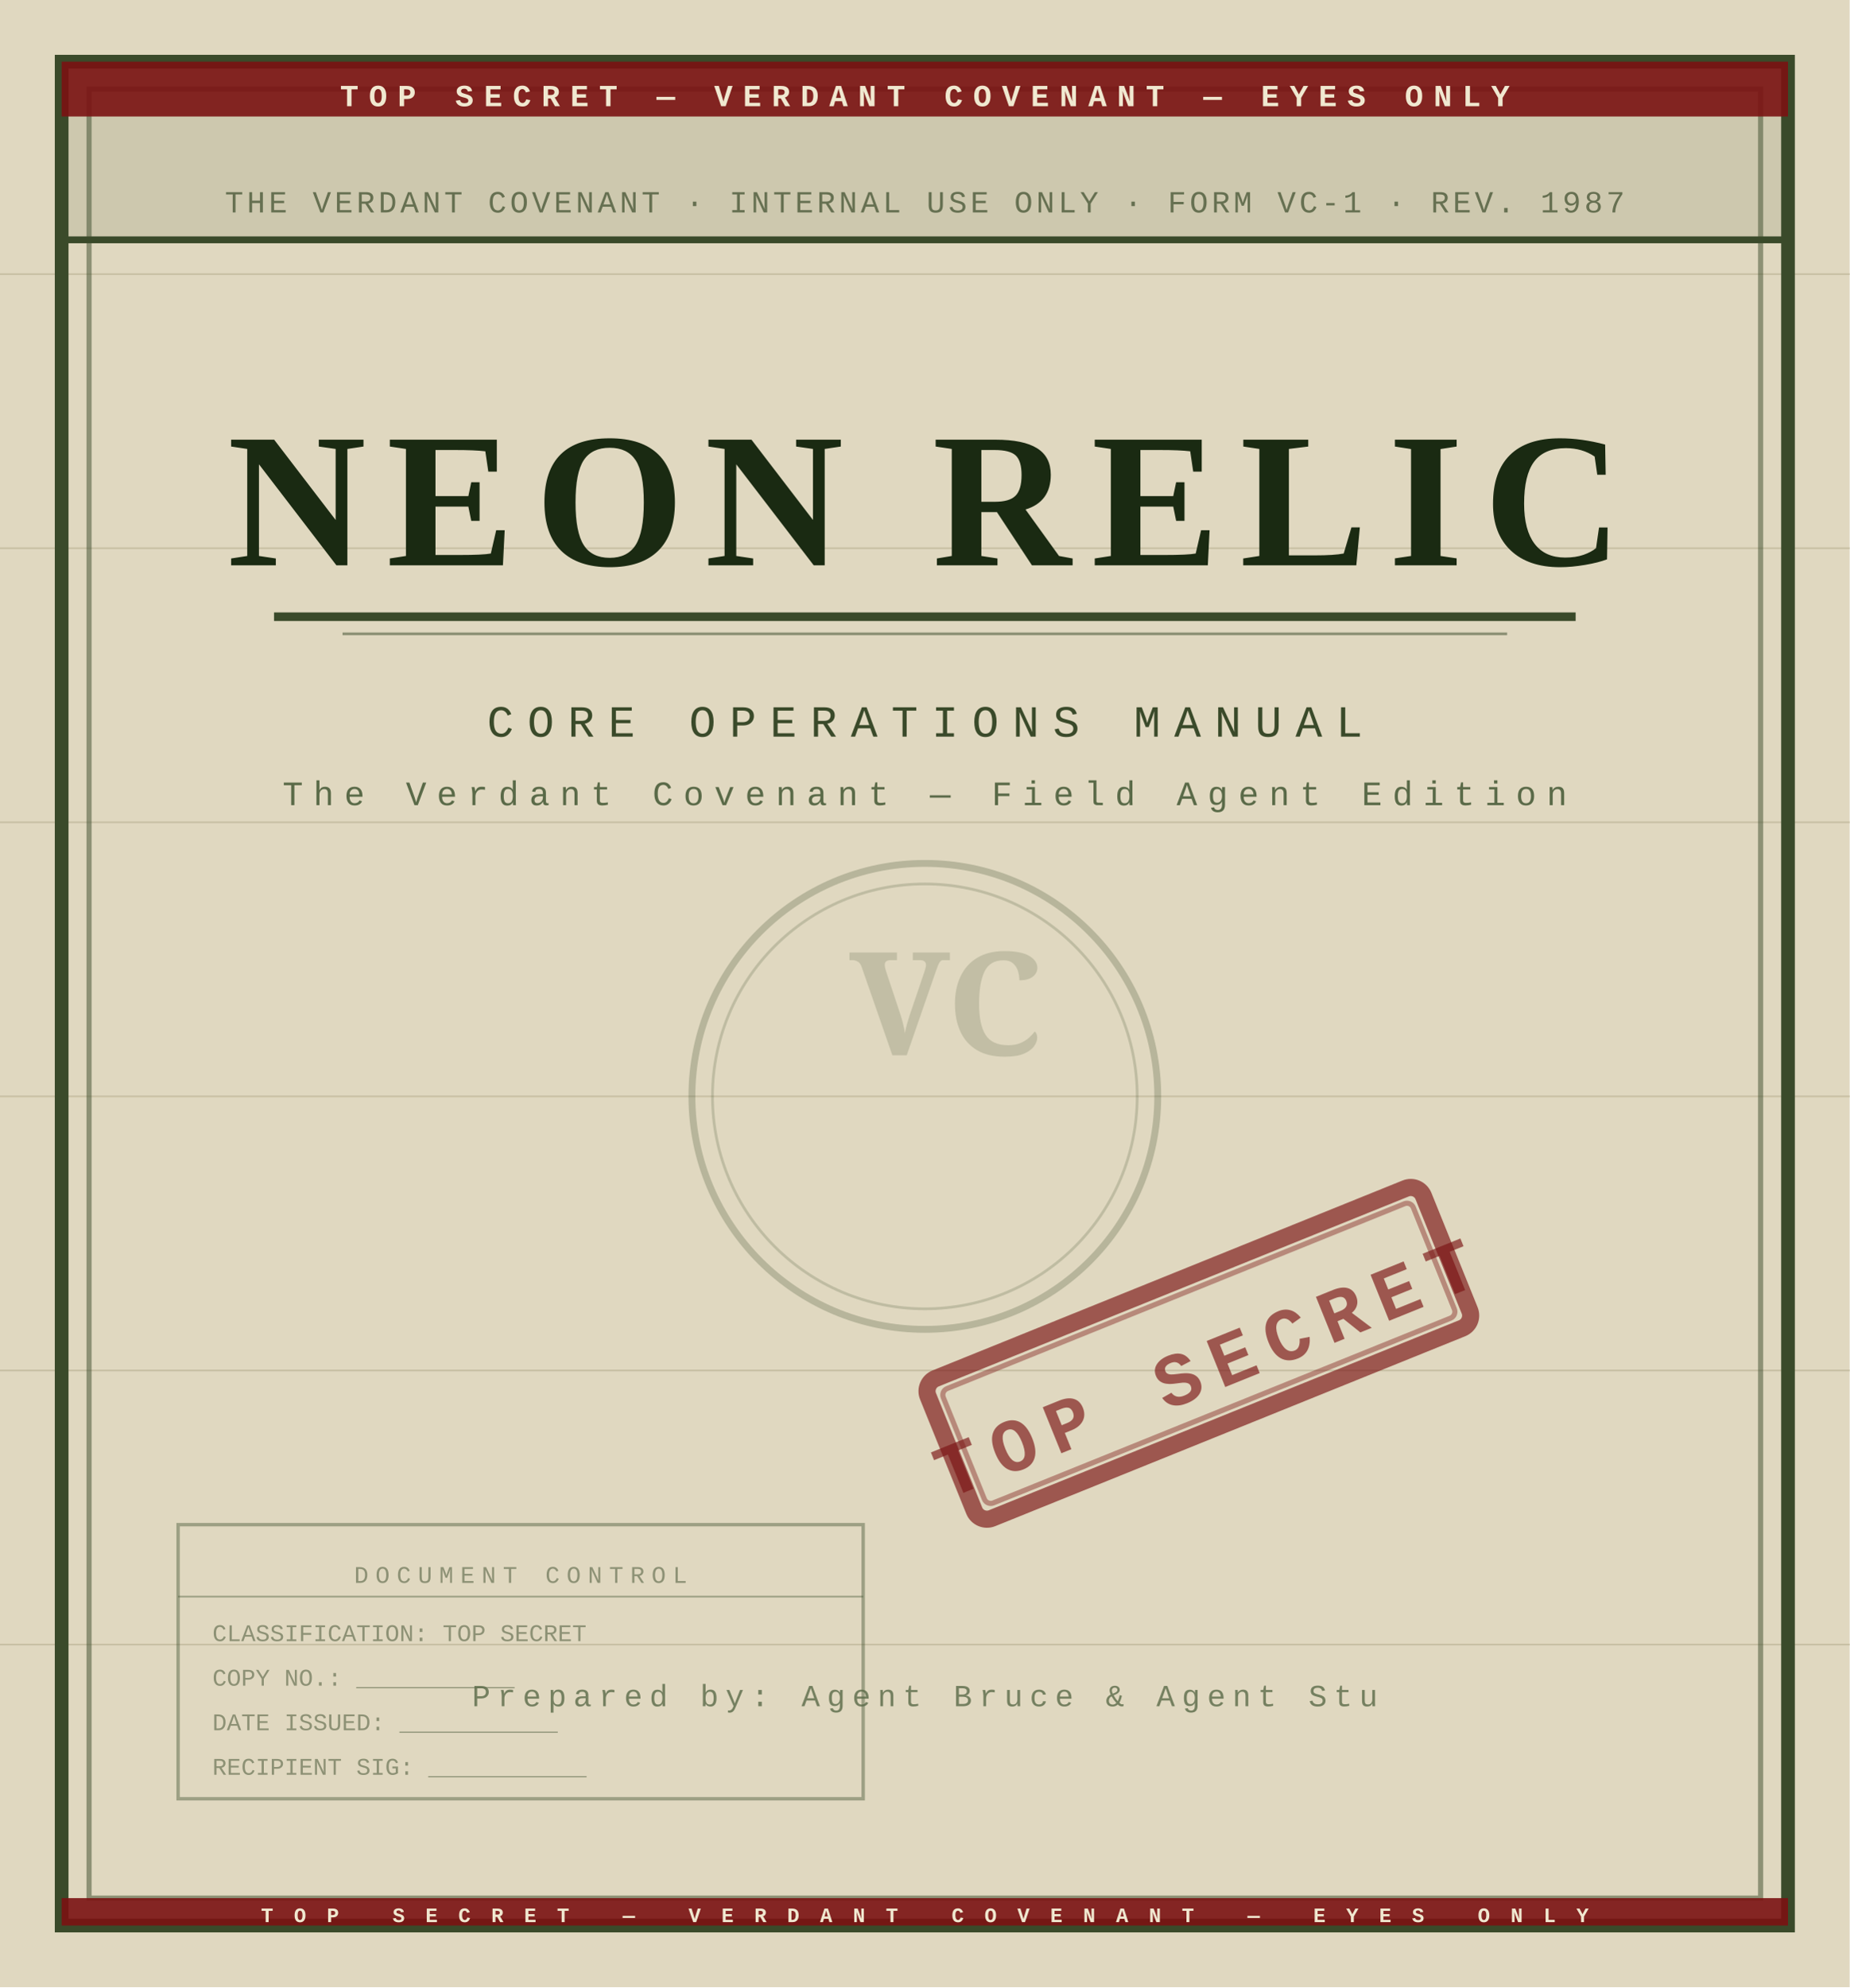
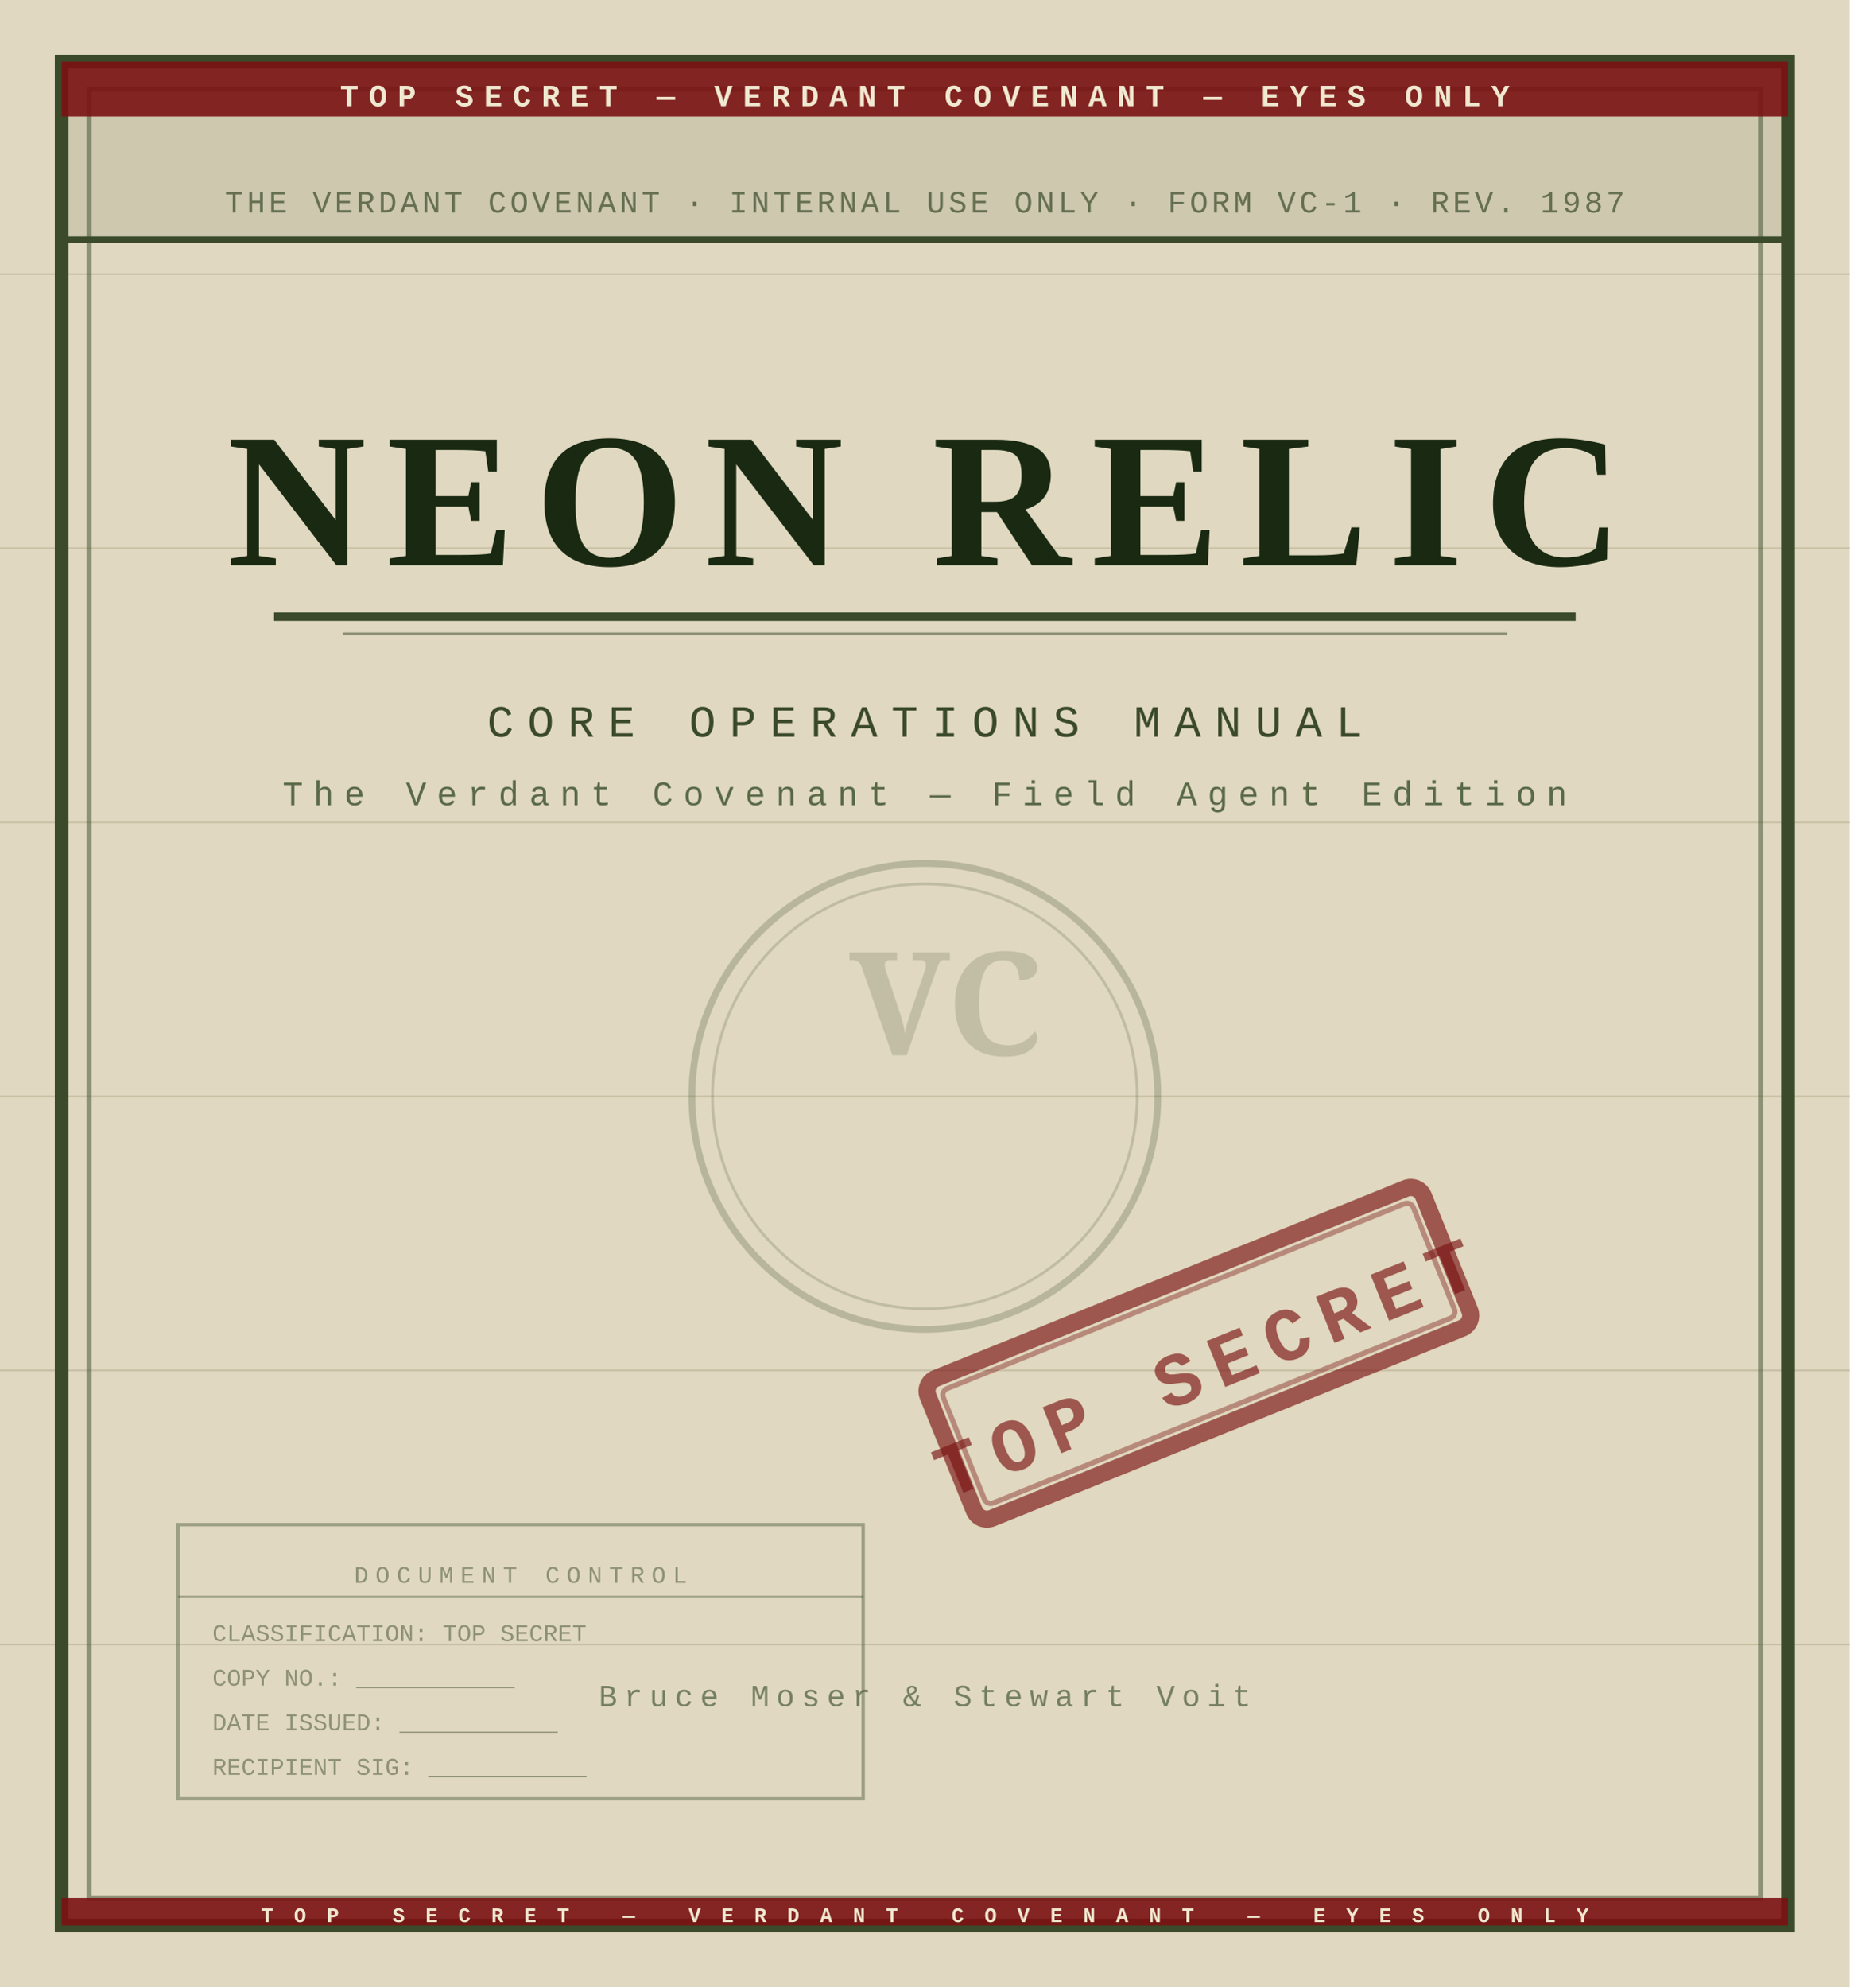
<svg xmlns="http://www.w3.org/2000/svg" viewBox="0 0 540 580" width="540" height="580">
  <rect width="540" height="580" fill="#e0d8c0" />
  <line x1="0" y1="80" x2="540" y2="80" stroke="#c8c0a4" stroke-width="0.5" />
  <line x1="0" y1="160" x2="540" y2="160" stroke="#c8c0a4" stroke-width="0.5" />
  <line x1="0" y1="240" x2="540" y2="240" stroke="#c8c0a4" stroke-width="0.5" />
  <line x1="0" y1="320" x2="540" y2="320" stroke="#c8c0a4" stroke-width="0.5" />
  <line x1="0" y1="400" x2="540" y2="400" stroke="#c8c0a4" stroke-width="0.5" />
  <line x1="0" y1="480" x2="540" y2="480" stroke="#c8c0a4" stroke-width="0.5" />
  <rect x="18" y="18" width="504" height="544" rx="0" fill="none" stroke="#3a4a2a" stroke-width="4" />
  <rect x="26" y="26" width="488" height="528" rx="0" fill="none" stroke="#3a4a2a" stroke-width="1.5" opacity="0.5" />
  <rect x="18" y="18" width="504" height="52" fill="#3a4a2a" opacity="0.12" />
  <line x1="18" y1="70" x2="522" y2="70" stroke="#3a4a2a" stroke-width="2" />
  <rect x="18" y="18" width="504" height="16" fill="#7a1212" opacity="0.9" />
  <text x="270" y="31" font-family="'Courier New', Courier, monospace" font-size="9" font-weight="bold" fill="#f0e8d0" text-anchor="middle" letter-spacing="3">TOP SECRET — VERDANT COVENANT — EYES ONLY</text>
  <text x="270" y="62" font-family="'Courier New', Courier, monospace" font-size="9" fill="#3a4a2a" text-anchor="middle" letter-spacing="1" opacity="0.7">THE VERDANT COVENANT  ·  INTERNAL USE ONLY  ·  FORM VC-1  ·  REV. 1987</text>
  <text x="270" y="165" font-family="Georgia, 'Times New Roman', serif" font-size="56" font-weight="bold" fill="#1a2a12" text-anchor="middle" letter-spacing="6">NEON RELIC</text>
  <line x1="80" y1="180" x2="460" y2="180" stroke="#3a4a2a" stroke-width="2.5" />
  <line x1="100" y1="185" x2="440" y2="185" stroke="#3a4a2a" stroke-width="0.8" opacity="0.5" />
  <text x="270" y="215" font-family="'Courier New', Courier, monospace" font-size="13" fill="#3a4a2a" text-anchor="middle" letter-spacing="4">CORE OPERATIONS MANUAL</text>
  <text x="270" y="235" font-family="'Courier New', Courier, monospace" font-size="10" fill="#5a6a48" text-anchor="middle" letter-spacing="3">The Verdant Covenant — Field Agent Edition</text>
  <circle cx="270" cy="320" r="68" fill="none" stroke="#3a4a2a" stroke-width="2" opacity="0.25" />
  <circle cx="270" cy="320" r="62" fill="none" stroke="#3a4a2a" stroke-width="0.8" opacity="0.2" />
  <text x="248" y="308" font-family="Georgia, serif" font-size="42" font-weight="bold" fill="#3a4a2a" opacity="0.18">VC</text>
  <g transform="translate(350, 395) rotate(-22)">
    <rect x="-78" y="-22" width="156" height="44" rx="4" fill="none" stroke="#7a1212" stroke-width="5" opacity="0.65" />
    <rect x="-74" y="-18" width="148" height="36" rx="2" fill="none" stroke="#7a1212" stroke-width="1.5" opacity="0.4" />
    <text x="0" y="12" font-family="'Courier New', Courier, monospace" font-size="22" font-weight="bold" fill="#7a1212" text-anchor="middle" opacity="0.65" letter-spacing="4">TOP SECRET</text>
  </g>
  <rect x="52" y="445" width="200" height="80" fill="none" stroke="#3a4a2a" stroke-width="1" opacity="0.4" />
  <text x="152" y="462" font-family="'Courier New', Courier, monospace" font-size="7" fill="#3a4a2a" text-anchor="middle" opacity="0.5" letter-spacing="2">DOCUMENT CONTROL</text>
  <line x1="52" y1="466" x2="252" y2="466" stroke="#3a4a2a" stroke-width="0.5" opacity="0.4" />
  <text x="62" y="479" font-family="'Courier New', Courier, monospace" font-size="7" fill="#3a4a2a" opacity="0.5">CLASSIFICATION:  TOP SECRET</text>
  <text x="62" y="492" font-family="'Courier New', Courier, monospace" font-size="7" fill="#3a4a2a" opacity="0.5">COPY NO.:        ___________</text>
  <text x="62" y="505" font-family="'Courier New', Courier, monospace" font-size="7" fill="#3a4a2a" opacity="0.5">DATE ISSUED:     ___________</text>
  <text x="62" y="518" font-family="'Courier New', Courier, monospace" font-size="7" fill="#3a4a2a" opacity="0.5">RECIPIENT SIG:   ___________</text>
-   <text x="270" y="498" font-family="'Courier New', Courier, monospace" font-size="9" fill="#5a6a48" text-anchor="middle" letter-spacing="2" opacity="0.8">Prepared by: Agent Bruce &amp; Agent Stu</text>
+   <text x="270" y="498" font-family="'Courier New', Courier, monospace" font-size="9" fill="#5a6a48" text-anchor="middle" letter-spacing="2" opacity="0.8">Bruce Moser &amp; Stewart Voit</text>
  <rect x="18" y="554" width="504" height="8" fill="#7a1212" opacity="0.9" />
  <text x="270" y="561" font-family="'Courier New', Courier, monospace" font-size="6" font-weight="bold" fill="#f0e8d0" text-anchor="middle" letter-spacing="6">TOP SECRET — VERDANT COVENANT — EYES ONLY</text>
</svg>
